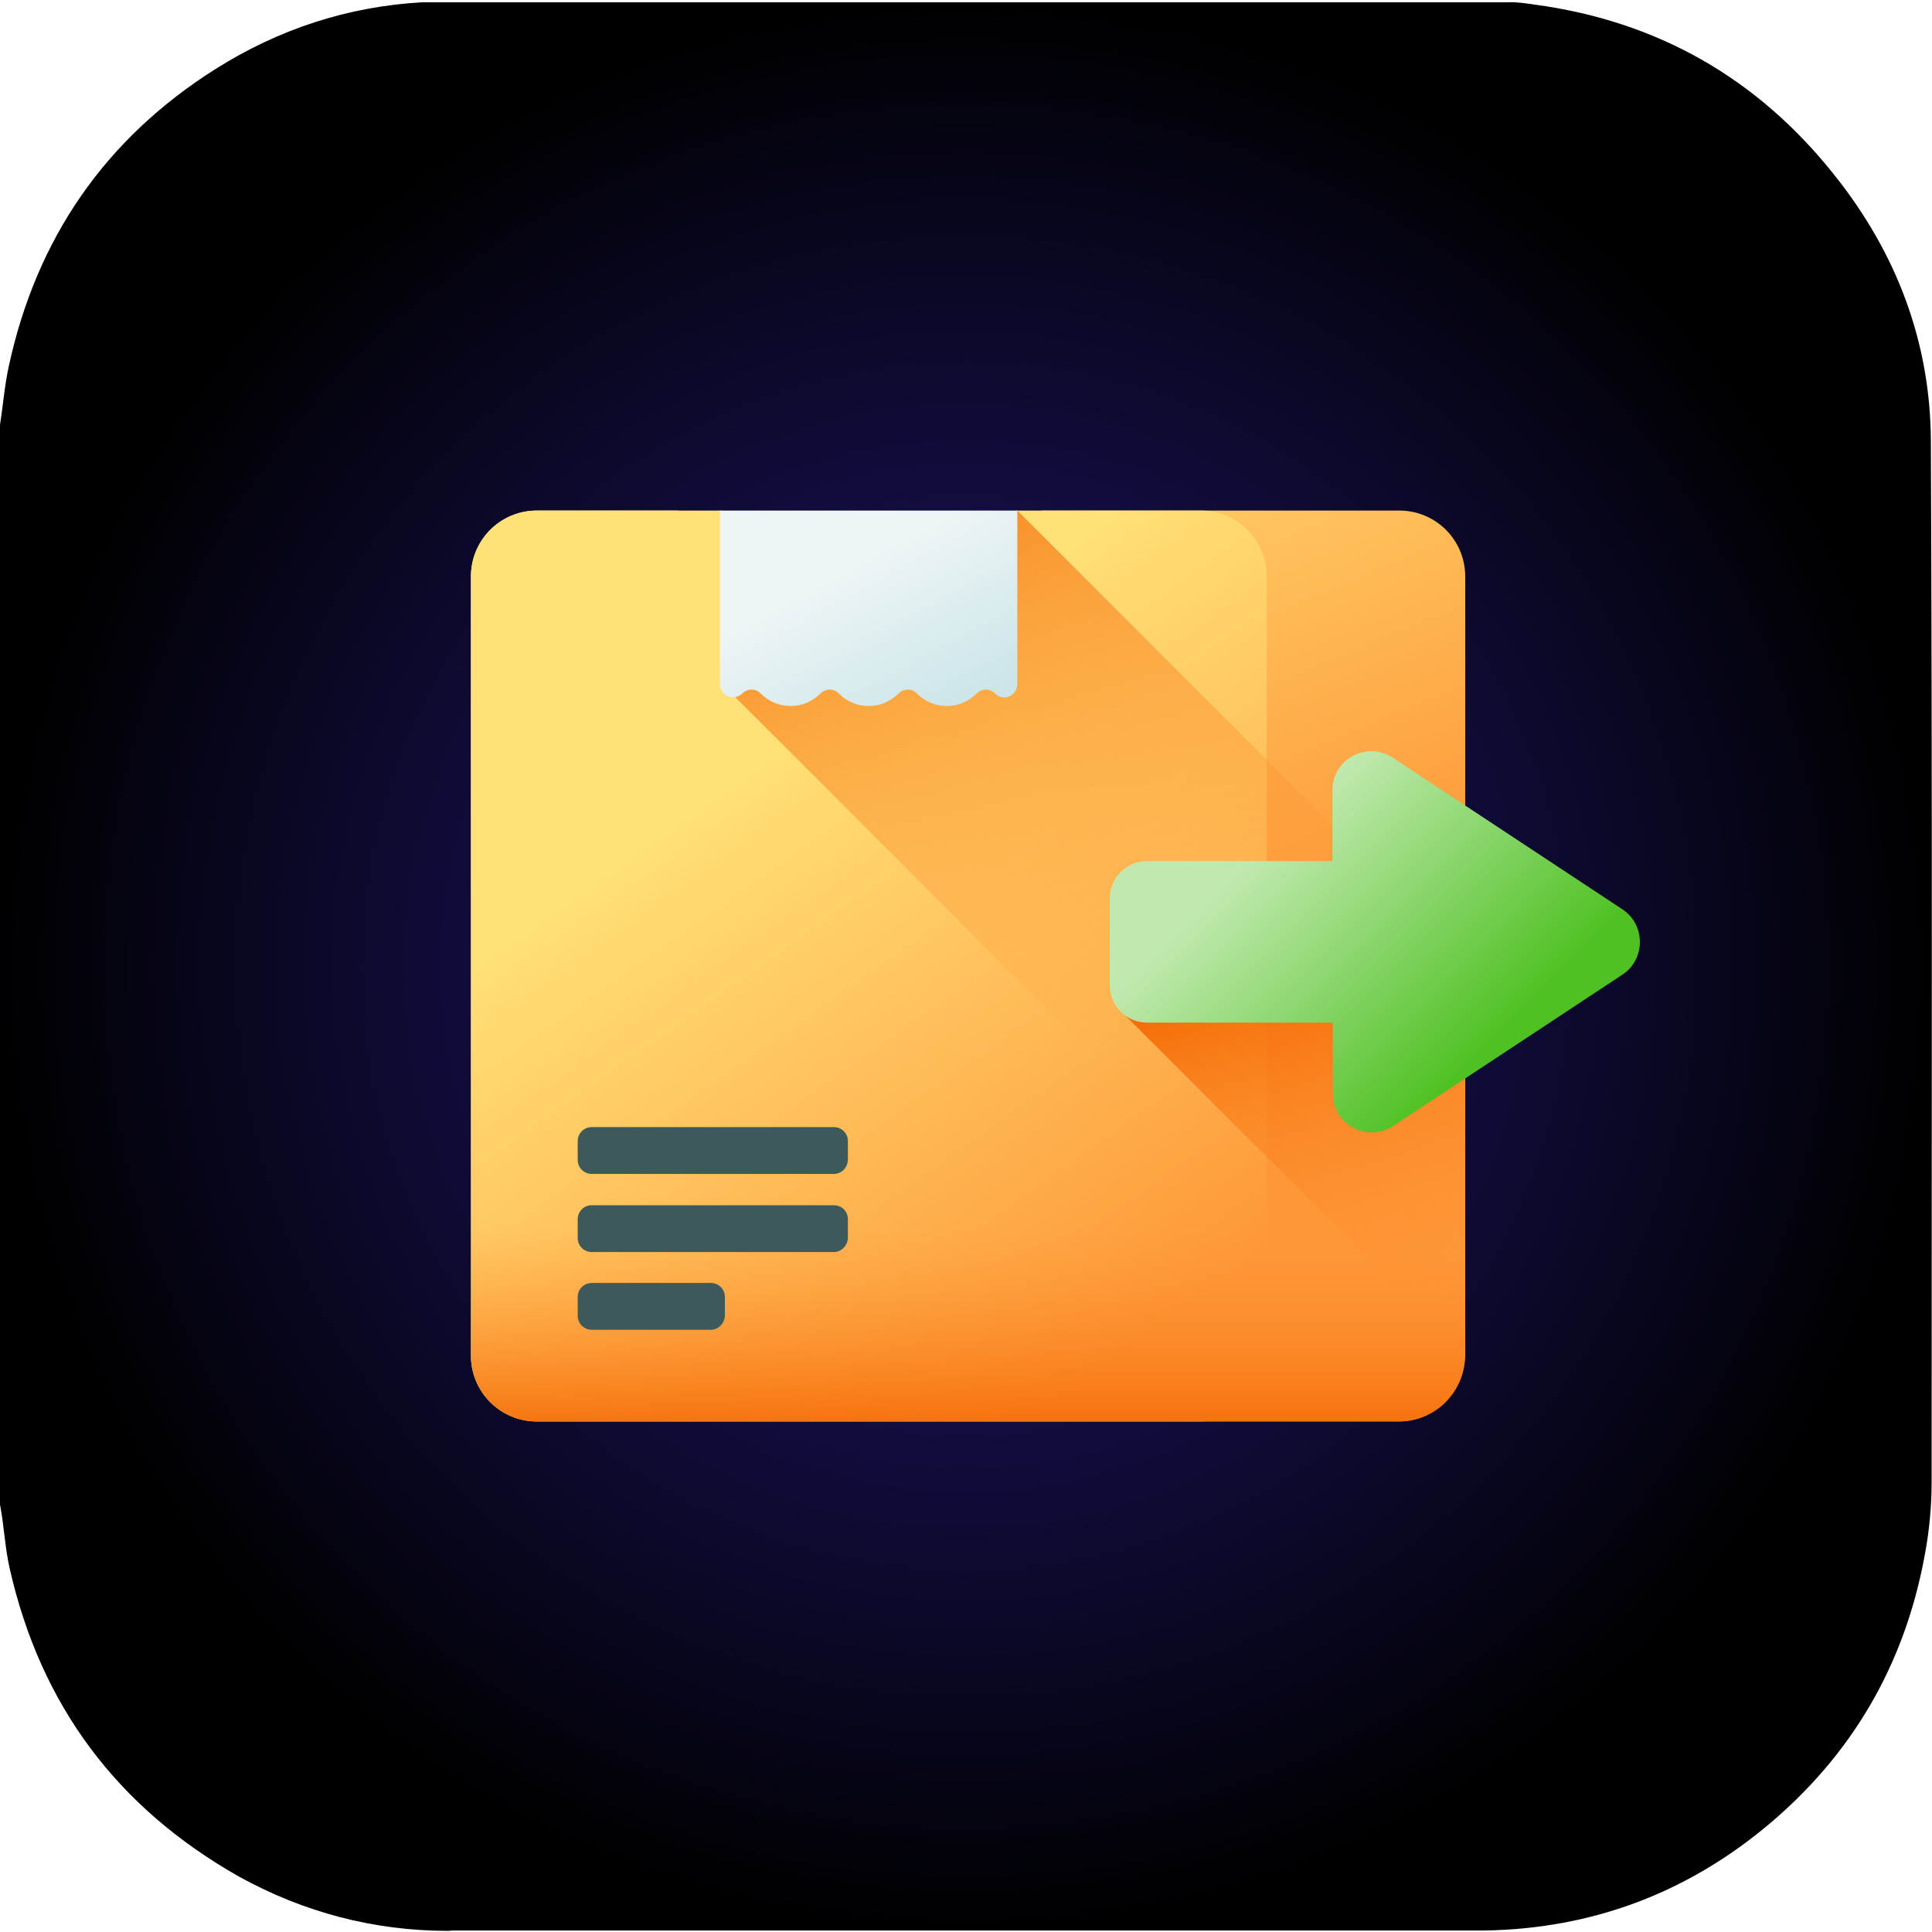
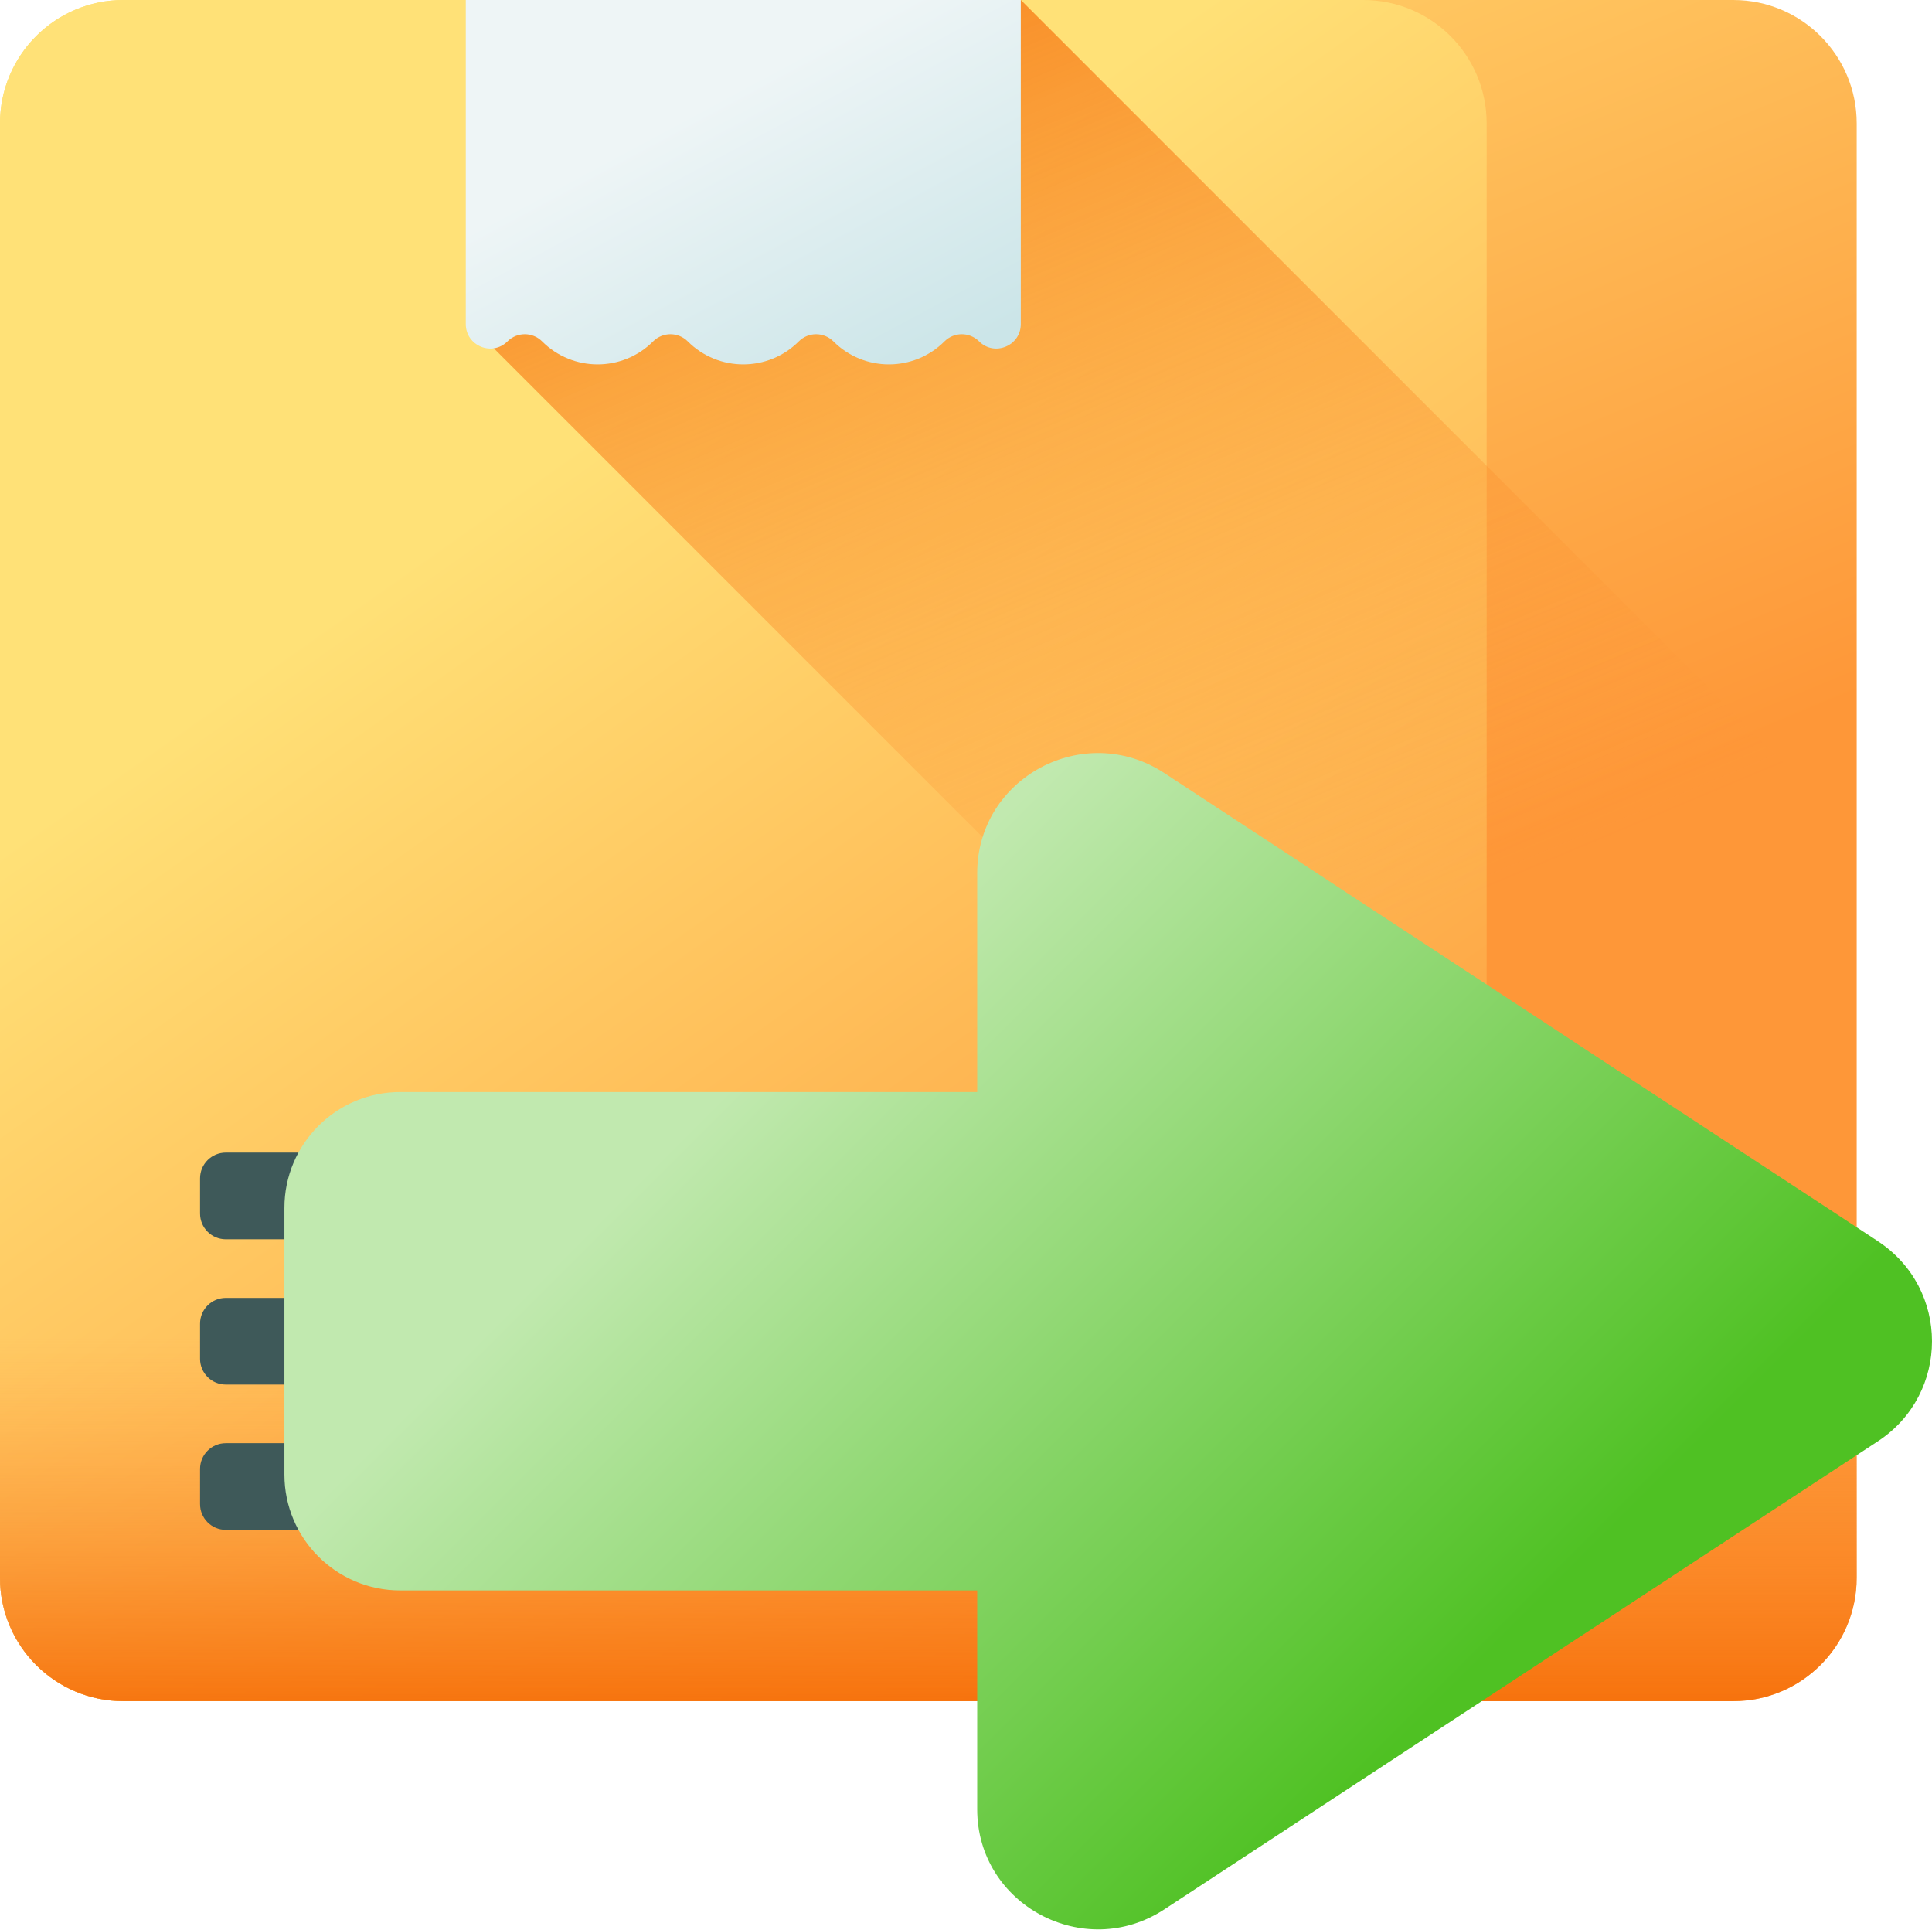
- <svg xmlns="http://www.w3.org/2000/svg" version="1.1" id="Layer_1" x="0px" y="0px" viewBox="0 0 512 512" style="enable-background:new 0 0 512 512;" xml:space="preserve">
-   <style type="text/css">
- 	.st0{fill:url(#SVGID_1_);}
- 	.st1{fill:url(#SVGID_2_);}
- 	.st2{fill:url(#SVGID_3_);}
- 	.st3{fill:url(#SVGID_4_);}
- 	.st4{fill:url(#SVGID_5_);}
- 	.st5{fill:url(#SVGID_6_);}
- 	.st6{fill:#3E5959;}
- 	.st7{fill:url(#SVGID_7_);}
- 	.st8{fill:url(#SVGID_8_);}
- </style>
-   <g>
-     <radialGradient id="SVGID_1_" cx="256" cy="256" r="255.726" gradientUnits="userSpaceOnUse">
-       <stop offset="0" style="stop-color:#1B1464" />
-       <stop offset="0.168" style="stop-color:#19125B" />
-       <stop offset="0.439" style="stop-color:#120E44" />
-       <stop offset="0.777" style="stop-color:#08061D" />
-       <stop offset="1" style="stop-color:#000000" />
-     </radialGradient>
-     <path class="st0" d="M0,398.7C0,303.3,0,208,0,112.6c0.8-5.1,1.2-10.3,2.3-15.4c7.3-33.9,25.5-60.4,54.8-78.9   C73.9,7.7,92.2,1.7,112,0.6c57.2,0,114.5,0,171.7,0c38.7,0,77.4,0,116.1,0c2.3-0.1,4.5,0.3,6.8,0.6c32.7,4.4,59.3,19.6,79.7,45.4   c16.3,20.5,25.3,44.1,25.4,70.3c0.4,91.9,0.2,183.8,0.2,275.8c0,6.5-0.6,12.9-1.8,19.3c-5.3,29.1-19.3,53.2-42.1,72.1   c-21.5,17.8-46.4,27-74.3,27.5c-0.8,0-1.6,0-2.4,0c-89.9,0-179.8,0-269.8,0c-0.9,0-1.8,0-2.7,0.1c-19.7,0-38.3-4.9-55.5-14.4   C31,479,10.8,451.9,2.6,415.8C1.3,410.2,1.1,404.4,0,398.7z" />
-   </g>
+ <svg xmlns="http://www.w3.org/2000/svg" xmlns:xlink="http://www.w3.org/1999/xlink" id="Layer_1" data-name="Layer 1" viewBox="0 0 504.71 503.94">
+   <defs>
+     <style>
+       .cls-1 {
+         fill: url(#linear-gradient-2);
+       }
+ 
+       .cls-2 {
+         fill: #3e5959;
+       }
+ 
+       .cls-3 {
+         fill: url(#linear-gradient-6);
+       }
+ 
+       .cls-4 {
+         fill: url(#linear-gradient-5);
+       }
+ 
+       .cls-5 {
+         fill: url(#linear-gradient-3);
+       }
+ 
+       .cls-6 {
+         fill: url(#linear-gradient);
+       }
+ 
+       .cls-7 {
+         fill: url(#linear-gradient-4);
+       }
+     </style>
+     <linearGradient id="linear-gradient" x1="-888.65" y1="934.48" x2="-704.56" y2="491.67" gradientTransform="translate(757.59 618.09) scale(.7 -.7)" gradientUnits="userSpaceOnUse">
+       <stop offset="0" stop-color="#ffe177" />
+       <stop offset="1" stop-color="#fe9738" />
+     </linearGradient>
+     <linearGradient id="linear-gradient-2" x1="-896.77" y1="696.54" x2="-618.93" y2="302.51" xlink:href="#linear-gradient" />
+     <linearGradient id="linear-gradient-3" x1="-735.06" y1="383.5" x2="-735.06" y2="228.6" gradientTransform="translate(757.59 618.09) scale(.7 -.7)" gradientUnits="userSpaceOnUse">
+       <stop offset="0" stop-color="#fe9738" stop-opacity="0" />
+       <stop offset="1" stop-color="#f46700" />
+     </linearGradient>
+     <linearGradient id="linear-gradient-4" x1="-588.23" y1="525.36" x2="-785.75" y2="995.27" xlink:href="#linear-gradient-3" />
+     <linearGradient id="linear-gradient-5" x1="-817.11" y1="844.89" x2="-757.41" y2="733.55" gradientTransform="translate(757.59 618.09) scale(.7 -.7)" gradientUnits="userSpaceOnUse">
+       <stop offset="0" stop-color="#eef5f6" />
+       <stop offset="1" stop-color="#cbe5e8" />
+     </linearGradient>
+     <linearGradient id="linear-gradient-6" x1="-795.41" y1="322.56" x2="-622.39" y2="149.54" gradientTransform="translate(520.05 1072.78) rotate(90)" gradientUnits="userSpaceOnUse">
+       <stop offset="0" stop-color="#c1e9af" />
+       <stop offset="1" stop-color="#4fc123" />
+     </linearGradient>
+   </defs>
  <g>
    <g>
-       <g>
-         <g>
-           <linearGradient id="SVGID_2_" gradientUnits="userSpaceOnUse" x1="-59.442" y1="1221.605" x2="10.348" y2="1053.733" gradientTransform="matrix(1.0039 0 0 -1.0039 257.7 1341.784)">
-             <stop offset="0" style="stop-color:#FFE177" />
-             <stop offset="1" style="stop-color:#FE9738" />
-           </linearGradient>
-           <path class="st1" d="M370.7,376.7H142.3c-9.7,0-17.5-7.8-17.5-17.5V152.8c0-9.7,7.8-17.5,17.5-17.5h37.3l49.5,6.1l47.2-6.1h94.5      c9.7,0,17.5,7.8,17.5,17.5v206.3C388.2,368.8,380.4,376.7,370.7,376.7z" />
-           <linearGradient id="SVGID_3_" gradientUnits="userSpaceOnUse" x1="-62.519" y1="1131.399" x2="42.811" y2="982.023" gradientTransform="matrix(1.0039 0 0 -1.0039 257.7 1341.784)">
-             <stop offset="0" style="stop-color:#FFE177" />
-             <stop offset="1" style="stop-color:#FE9738" />
-           </linearGradient>
-           <path class="st2" d="M318.2,376.7H142.3c-9.7,0-17.5-7.8-17.5-17.5V152.8c0-9.7,7.8-17.5,17.5-17.5h48.6l37.8,6.1l40.9-6.1h48.6      c9.7,0,17.5,7.8,17.5,17.5v206.3C335.7,368.8,327.9,376.7,318.2,376.7L318.2,376.7z" />
-           <linearGradient id="SVGID_4_" gradientUnits="userSpaceOnUse" x1="-1.214" y1="1012.727" x2="-1.214" y2="954.003" gradientTransform="matrix(1.0039 0 0 -1.0039 257.7 1341.784)">
-             <stop offset="0" style="stop-color:#FE9738;stop-opacity:0" />
-             <stop offset="1" style="stop-color:#F46700" />
-           </linearGradient>
-           <path class="st3" d="M124.8,267.1v92.1c0,9.7,7.8,17.5,17.5,17.5h228.4c9.7,0,17.5-7.8,17.5-17.5v-92.1H124.8z" />
-         </g>
-         <linearGradient id="SVGID_5_" gradientUnits="userSpaceOnUse" x1="54.449" y1="1066.503" x2="-20.431" y2="1244.65" gradientTransform="matrix(1.0039 0 0 -1.0039 257.7 1341.784)">
-           <stop offset="0" style="stop-color:#FE9738;stop-opacity:0" />
-           <stop offset="1" style="stop-color:#F46700" />
-         </linearGradient>
-         <path class="st4" d="M194.8,184.7l187.5,187.5c3.6-3.2,5.9-7.9,5.9-13.1V253.9L269.6,135.3l-36.5,21.1l-41.4,24.9     C191.8,183.6,194.8,184.7,194.8,184.7L194.8,184.7z" />
-         <linearGradient id="SVGID_6_" gradientUnits="userSpaceOnUse" x1="-32.319" y1="1187.638" x2="-9.685" y2="1145.431" gradientTransform="matrix(1.0039 0 0 -1.0039 257.7 1341.784)">
-           <stop offset="0" style="stop-color:#EEF5F6" />
-           <stop offset="1" style="stop-color:#CBE5E8" />
-         </linearGradient>
-         <path class="st5" d="M190.8,135.3v46c0,3.1,3.7,4.6,5.9,2.5c1.4-1.4,3.6-1.4,4.9,0c4.4,4.4,11.4,4.4,15.8,0     c1.4-1.4,3.6-1.4,4.9,0c4.4,4.4,11.4,4.4,15.8,0c1.4-1.4,3.6-1.4,4.9,0c4.4,4.4,11.4,4.4,15.8,0c1.4-1.4,3.6-1.4,4.9,0     c2.2,2.2,5.9,0.6,5.9-2.5v-46L190.8,135.3z" />
-         <g>
-           <path class="st6" d="M221,311.1h-64.2c-2,0-3.7-1.6-3.7-3.7v-5c0-2,1.6-3.7,3.7-3.7H221c2,0,3.7,1.6,3.7,3.7v5      C224.6,309.5,223,311.1,221,311.1z" />
-           <path class="st6" d="M221,331.8h-64.2c-2,0-3.7-1.6-3.7-3.7v-5c0-2,1.6-3.7,3.7-3.7H221c2,0,3.7,1.6,3.7,3.7v5      C224.6,330.1,223,331.8,221,331.8z" />
-           <path class="st6" d="M188.4,352.4h-31.6c-2,0-3.7-1.6-3.7-3.7v-5c0-2,1.6-3.7,3.7-3.7h31.6c2,0,3.7,1.6,3.7,3.7v5      C192,350.7,190.4,352.4,188.4,352.4L188.4,352.4z" />
-         </g>
-       </g>
-       <linearGradient id="SVGID_7_" gradientUnits="userSpaceOnUse" x1="111.174" y1="988.228" x2="79.814" y2="1084.473" gradientTransform="matrix(1.0039 0 0 -1.0039 257.7 1341.784)">
-         <stop offset="0" style="stop-color:#FE9738;stop-opacity:0" />
-         <stop offset="1" style="stop-color:#F46700" />
-       </linearGradient>
-       <path class="st7" d="M388.2,359.1v-91h-91L388.2,359.1z" />
-       <linearGradient id="SVGID_8_" gradientUnits="userSpaceOnUse" x1="-844.111" y1="192.799" x2="-787.548" y2="136.237" gradientTransform="matrix(0 1.0039 -1.0039 0 527.3524 1072.132)">
-         <stop offset="0" style="stop-color:#C1E9AF" />
-         <stop offset="1" style="stop-color:#4FC123" />
-       </linearGradient>
-       <path class="st8" d="M430,241l-60.9-40.2c-6.8-4.5-16,0.4-16,8.6v18.8H304c-5.5,0-9.9,4.4-9.9,9.9v23c0,5.5,4.4,9.9,9.9,9.9h49.2    v18.8c0,8.2,9.1,13.1,16,8.6l60.9-40.2C436.1,254.1,436.1,245.1,430,241L430,241z" />
+       <path class="cls-6" d="m452.82,444.34H32.22C14.43,444.34,0,429.91,0,412.11V32.22C0,14.43,14.43,0,32.22,0h68.63l91.09,11.19L278.92,0h173.9C470.61,0,485.04,14.43,485.04,32.22v379.89c0,17.8-14.43,32.22-32.22,32.22Z" />
+       <path class="cls-1" d="m356.15,444.34H32.22C14.43,444.34,0,429.91,0,412.11V32.22C0,14.43,14.43,0,32.22,0h89.56l69.64,11.19L266.69,0h89.46C373.95,0,388.37,14.43,388.37,32.22v379.89c0,17.8-14.43,32.22-32.22,32.22h0Z" />
+       <path class="cls-5" d="m0,242.52v169.59c0,17.8,14.43,32.22,32.22,32.22h420.59c17.8,0,32.22-14.43,32.22-32.22v-169.59H0Z" />
+     </g>
+     <path class="cls-7" d="m129,90.97l345.2,345.2c6.63-5.9,10.84-14.48,10.84-24.06v-193.76L266.69,0l-67.15,38.87-76.16,45.77c0,4.19,5.62,6.32,5.62,6.32h0Z" />
+     <path class="cls-4" d="m121.68,0v84.64c0,5.69,6.88,8.54,10.9,4.52,2.49-2.49,6.54-2.49,9.03,0,8.01,8.02,21.01,8.02,29.02,0,2.49-2.49,6.54-2.49,9.03,0,8.01,8.02,21.01,8.02,29.02,0,2.49-2.49,6.54-2.49,9.03,0,8.01,8.02,21.01,8.02,29.03,0,2.49-2.49,6.54-2.49,9.03,0,4.02,4.02,10.9,1.17,10.9-4.52V0H121.68Z" />
+     <g>
+       <path class="cls-2" d="m177.14,323.69H58.99c-3.72,0-6.73-3.01-6.73-6.73v-9.18c0-3.72,3.01-6.73,6.73-6.73h118.15c3.72,0,6.73,3.01,6.73,6.73v9.18c0,3.72-3.01,6.73-6.73,6.73Z" />
+       <path class="cls-2" d="m177.14,361.64H58.99c-3.72,0-6.73-3.01-6.73-6.73v-9.18c0-3.72,3.01-6.73,6.73-6.73h118.15c3.72,0,6.73,3.01,6.73,6.73v9.18c0,3.72-3.01,6.73-6.73,6.73Z" />
+       <path class="cls-2" d="m117.15,399.59h-58.16c-3.72,0-6.73-3.01-6.73-6.73v-9.18c0-3.72,3.01-6.73,6.73-6.73h58.15c3.72,0,6.73,3.01,6.73,6.73v9.18c0,3.72-3.01,6.73-6.73,6.73h0Z" />
    </g>
  </g>
+   <path class="cls-3" d="m490.55,324.17l-186.38-122.25c-20.96-13.75-48.89,1.19-48.89,26.15v57.16H104.57c-16.72,0-30.27,13.55-30.27,30.27v69.64c0,16.72,13.55,30.27,30.27,30.27h150.71v57.16c0,24.95,27.93,39.89,48.89,26.15l186.38-122.25c18.88-12.38,18.88-39.91,0-52.29h0Z" />
</svg>
